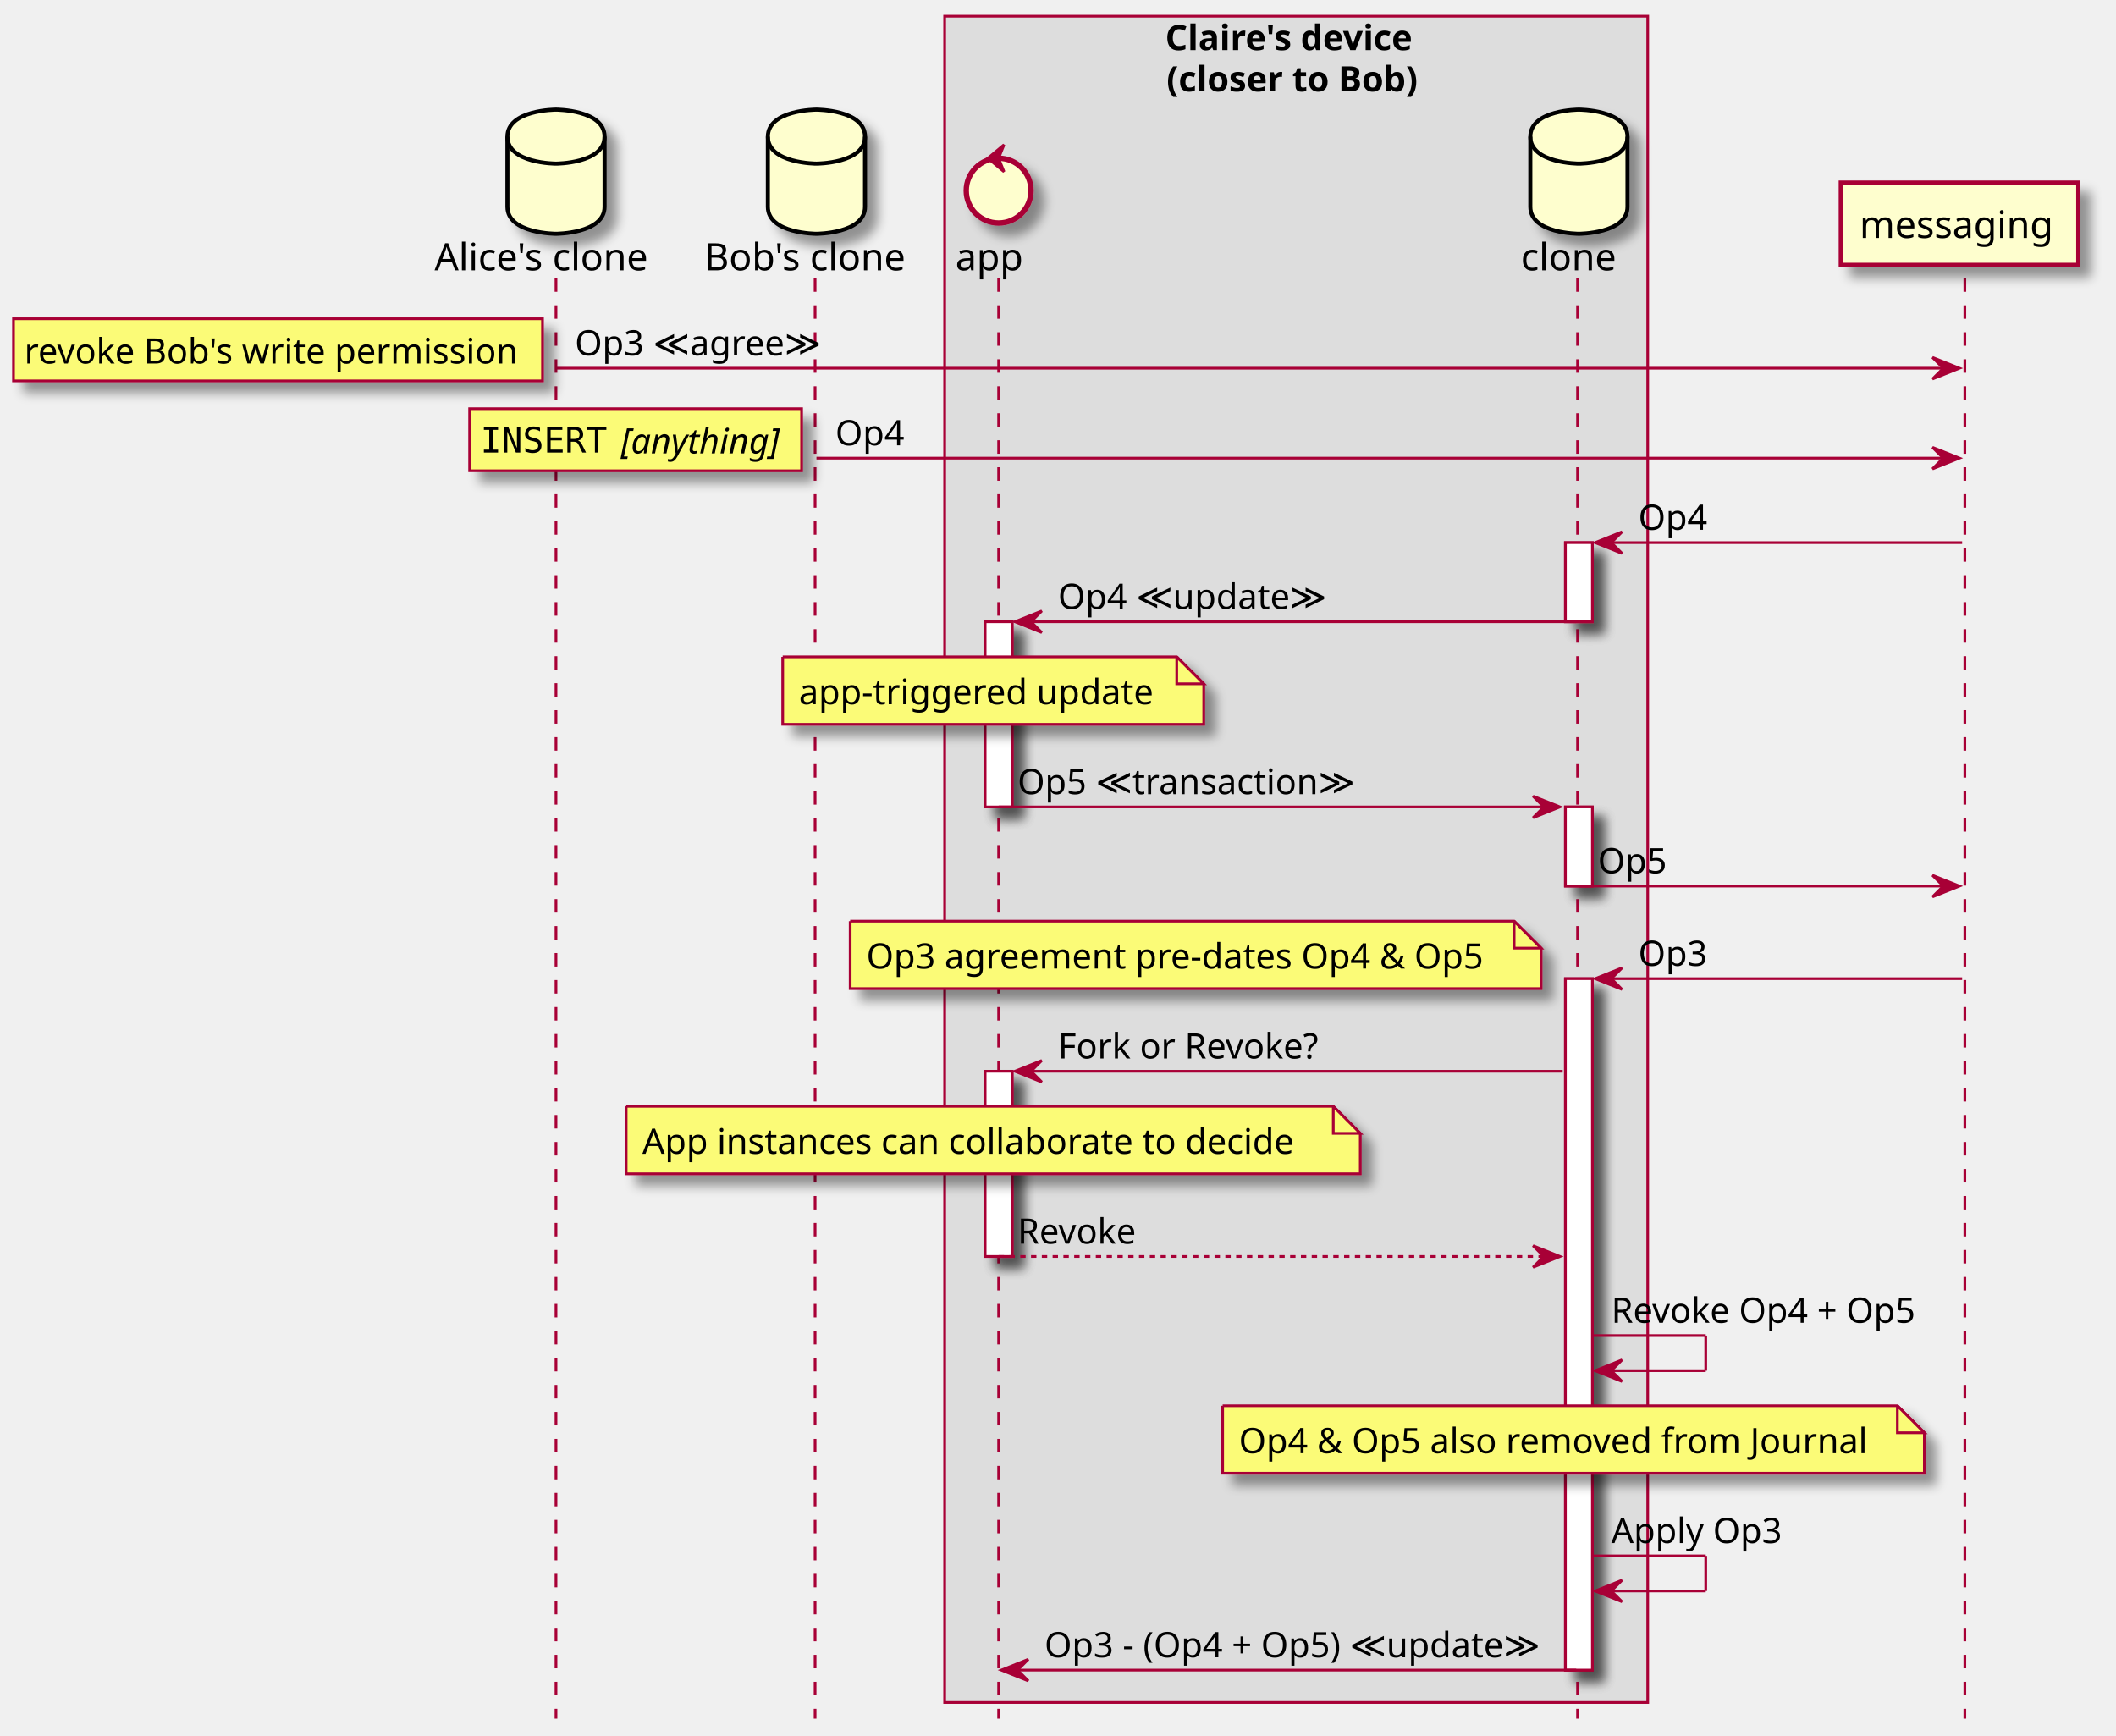
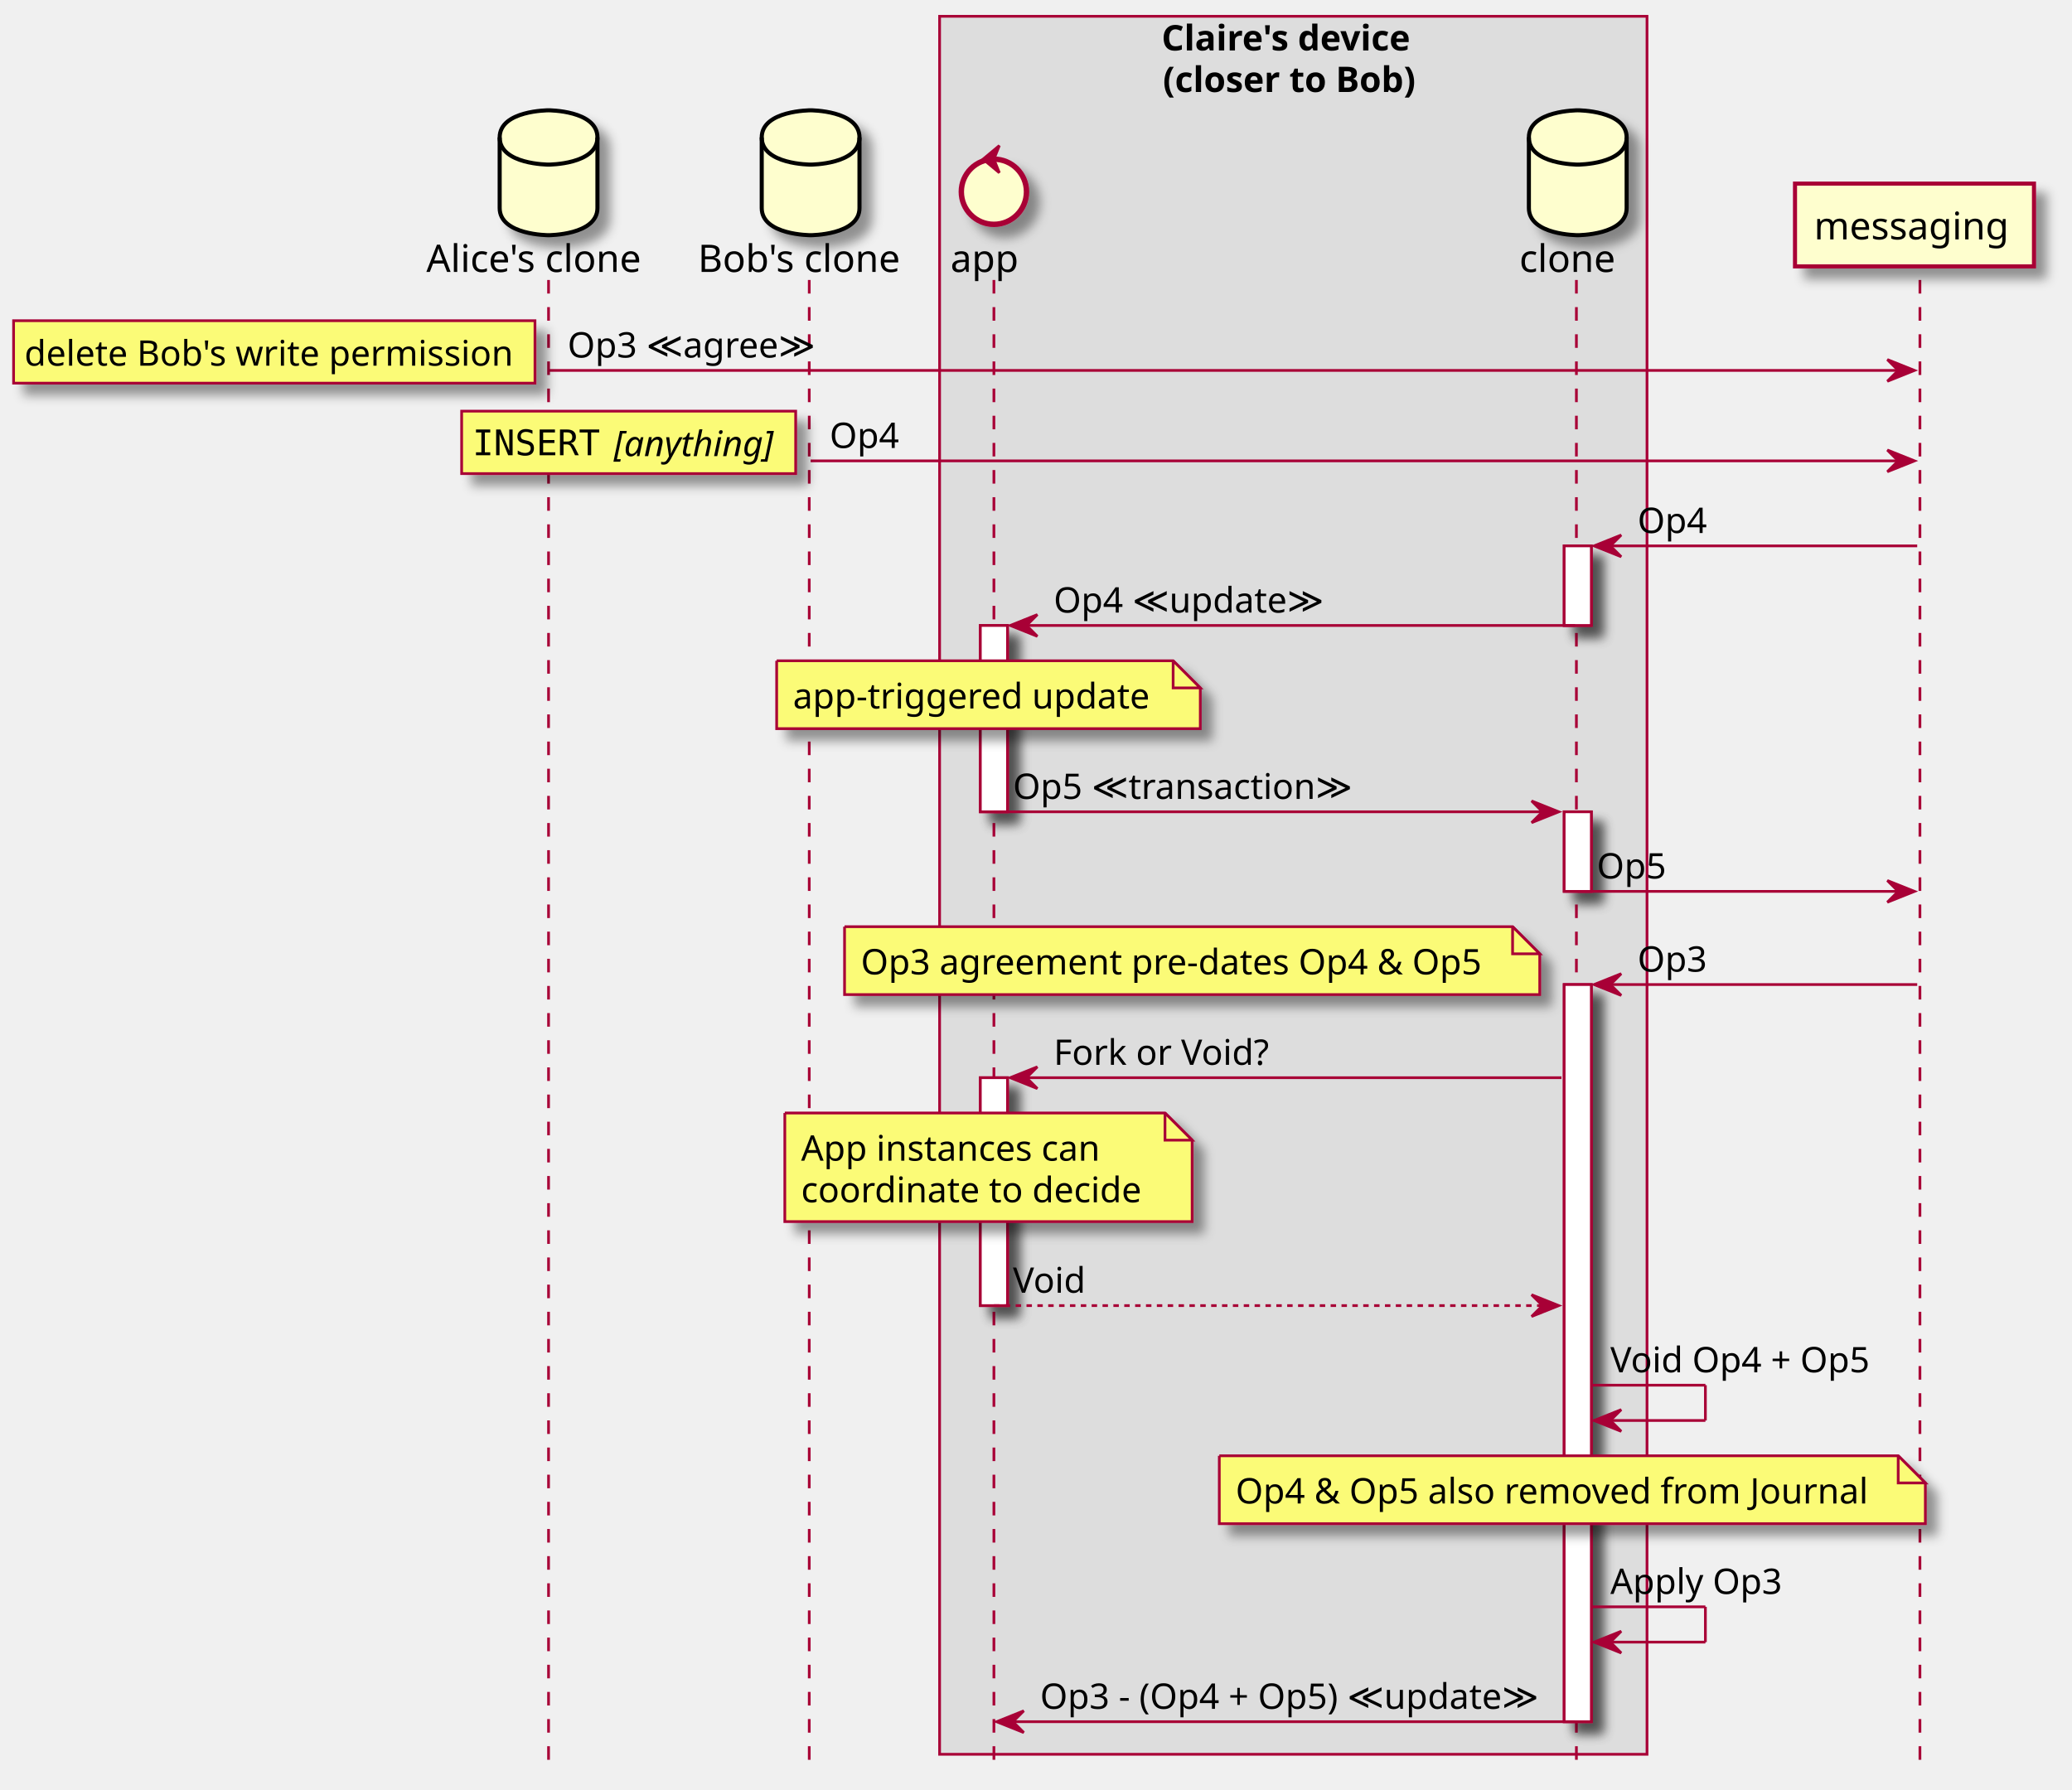
- <svg xmlns="http://www.w3.org/2000/svg" contentScriptType="application/ecmascript" contentStyleType="text/css" height="643px" preserveAspectRatio="none" style="width:784px;height:643px;background:#FFFFFF;" version="1.1" viewBox="0 0 784 643" width="784px" zoomAndPan="magnify">
+ <svg xmlns="http://www.w3.org/2000/svg" contentScriptType="application/ecmascript" contentStyleType="text/css" height="659px" preserveAspectRatio="none" style="width:763px;height:659px;background:#FFFFFF;" version="1.1" viewBox="0 0 763 659" width="763px" zoomAndPan="magnify">
  <defs>
-     <filter height="300%" id="fqci3a09sym2u" width="300%" x="-1" y="-1">
+     <filter height="300%" id="f1rkd2yurigasb" width="300%" x="-1" y="-1">
      <feGaussianBlur result="blurOut" stdDeviation="2.0" />
      <feColorMatrix in="blurOut" result="blurOut2" type="matrix" values="0 0 0 0 0 0 0 0 0 0 0 0 0 0 0 0 0 0 .4 0" />
      <feOffset dx="4.0" dy="4.0" in="blurOut2" result="blurOut3" />
      <feBlend in="SourceGraphic" in2="blurOut3" mode="normal" />
    </filter>
  </defs>
  <g>
-     <rect fill="#DDDDDD" height="624.768" style="stroke:#A80036;stroke-width:1.0;" width="260.5" x="350" y="6" />
-     <text fill="#000000" font-family="sans-serif" font-size="13" font-weight="bold" lengthAdjust="spacing" textLength="97" x="431.75" y="18.568">Claire's device</text>
-     <text fill="#000000" font-family="sans-serif" font-size="13" font-weight="bold" lengthAdjust="spacing" textLength="96" x="432.25" y="33.879">(closer to Bob)</text>
-     <rect fill="#FFFFFF" filter="url(#fqci3a09sym2u)" height="68.621" style="stroke:#A80036;stroke-width:1.0;" width="10" x="365" y="230.352" />
-     <rect fill="#FFFFFF" filter="url(#fqci3a09sym2u)" height="68.621" style="stroke:#A80036;stroke-width:1.0;" width="10" x="365" y="396.904" />
-     <rect fill="#FFFFFF" filter="url(#fqci3a09sym2u)" height="29.311" style="stroke:#A80036;stroke-width:1.0;" width="10" x="580" y="201.041" />
-     <rect fill="#FFFFFF" filter="url(#fqci3a09sym2u)" height="29.311" style="stroke:#A80036;stroke-width:1.0;" width="10" x="580" y="298.973" />
-     <rect fill="#FFFFFF" filter="url(#fqci3a09sym2u)" height="256.174" style="stroke:#A80036;stroke-width:1.0;" width="10" x="580" y="362.594" />
-     <line style="stroke:#A80036;stroke-width:1.0;stroke-dasharray:5.0,5.0;" x1="206" x2="206" y1="103.109" y2="636.768" />
-     <line style="stroke:#A80036;stroke-width:1.0;stroke-dasharray:5.0,5.0;" x1="302" x2="302" y1="103.109" y2="636.768" />
-     <line style="stroke:#A80036;stroke-width:1.0;stroke-dasharray:5.0,5.0;" x1="370" x2="370" y1="103.109" y2="636.768" />
-     <line style="stroke:#A80036;stroke-width:1.0;stroke-dasharray:5.0,5.0;" x1="584.5" x2="584.5" y1="103.109" y2="636.768" />
-     <line style="stroke:#A80036;stroke-width:1.0;stroke-dasharray:5.0,5.0;" x1="728" x2="728" y1="103.109" y2="636.768" />
-     <text fill="#000000" font-family="sans-serif" font-size="14" lengthAdjust="spacing" textLength="84" x="161" y="100.156">Alice's clone</text>
-     <path d="M188,50.621 C188,40.621 206,40.621 206,40.621 C206,40.621 224,40.621 224,50.621 L224,76.621 C224,86.621 206,86.621 206,86.621 C206,86.621 188,86.621 188,76.621 L188,50.621 " fill="#FEFECE" filter="url(#fqci3a09sym2u)" style="stroke:#000000;stroke-width:1.5;" />
-     <path d="M188,50.621 C188,60.621 206,60.621 206,60.621 C206,60.621 224,60.621 224,50.621 " fill="none" style="stroke:#000000;stroke-width:1.5;" />
-     <text fill="#000000" font-family="sans-serif" font-size="14" lengthAdjust="spacing" textLength="77" x="261" y="100.156">Bob's clone</text>
-     <path d="M284.5,50.621 C284.5,40.621 302.5,40.621 302.5,40.621 C302.5,40.621 320.5,40.621 320.5,50.621 L320.5,76.621 C320.5,86.621 302.5,86.621 302.5,86.621 C302.5,86.621 284.5,86.621 284.5,76.621 L284.5,50.621 " fill="#FEFECE" filter="url(#fqci3a09sym2u)" style="stroke:#000000;stroke-width:1.5;" />
-     <path d="M284.5,50.621 C284.5,60.621 302.5,60.621 302.5,60.621 C302.5,60.621 320.5,60.621 320.5,50.621 " fill="none" style="stroke:#000000;stroke-width:1.5;" />
-     <text fill="#000000" font-family="sans-serif" font-size="14" lengthAdjust="spacing" textLength="26" x="354" y="100.156">app</text>
-     <ellipse cx="370" cy="70.621" fill="#FEFECE" filter="url(#fqci3a09sym2u)" rx="12" ry="12" style="stroke:#A80036;stroke-width:2.0;" />
-     <polygon fill="#A80036" points="366,58.621,372,53.621,370,58.621,372,63.621,366,58.621" style="stroke:#A80036;stroke-width:1.0;" />
-     <text fill="#000000" font-family="sans-serif" font-size="14" lengthAdjust="spacing" textLength="37" x="563.5" y="100.156">clone</text>
-     <path d="M567,50.621 C567,40.621 585,40.621 585,40.621 C585,40.621 603,40.621 603,50.621 L603,76.621 C603,86.621 585,86.621 585,86.621 C585,86.621 567,86.621 567,76.621 L567,50.621 " fill="#FEFECE" filter="url(#fqci3a09sym2u)" style="stroke:#000000;stroke-width:1.5;" />
-     <path d="M567,50.621 C567,60.621 585,60.621 585,60.621 C585,60.621 603,60.621 603,50.621 " fill="none" style="stroke:#000000;stroke-width:1.5;" />
-     <rect fill="#FEFECE" filter="url(#fqci3a09sym2u)" height="30.488" style="stroke:#A80036;stroke-width:1.5;" width="88" x="682" y="67.621" />
-     <text fill="#000000" font-family="sans-serif" font-size="14" lengthAdjust="spacing" textLength="74" x="689" y="88.156">messaging</text>
-     <rect fill="#FFFFFF" filter="url(#fqci3a09sym2u)" height="68.621" style="stroke:#A80036;stroke-width:1.0;" width="10" x="365" y="230.352" />
-     <rect fill="#FFFFFF" filter="url(#fqci3a09sym2u)" height="68.621" style="stroke:#A80036;stroke-width:1.0;" width="10" x="365" y="396.904" />
-     <rect fill="#FFFFFF" filter="url(#fqci3a09sym2u)" height="29.311" style="stroke:#A80036;stroke-width:1.0;" width="10" x="580" y="201.041" />
-     <rect fill="#FFFFFF" filter="url(#fqci3a09sym2u)" height="29.311" style="stroke:#A80036;stroke-width:1.0;" width="10" x="580" y="298.973" />
-     <rect fill="#FFFFFF" filter="url(#fqci3a09sym2u)" height="256.174" style="stroke:#A80036;stroke-width:1.0;" width="10" x="580" y="362.594" />
-     <polygon fill="#A80036" points="716,132.42,726,136.42,716,140.42,720,136.42" style="stroke:#A80036;stroke-width:1.0;" />
-     <line style="stroke:#A80036;stroke-width:1.0;" x1="206" x2="722" y1="136.42" y2="136.42" />
-     <text fill="#000000" font-family="sans-serif" font-size="13" lengthAdjust="spacing" textLength="83" x="213" y="131.678">Op3 ≪agree≫</text>
-     <rect fill="#FBFB77" filter="url(#fqci3a09sym2u)" height="23" style="stroke:#A80036;stroke-width:1.0;" width="196" x="5" y="118.109" />
-     <text fill="#000000" font-family="sans-serif" font-size="13" lengthAdjust="spacing" textLength="188" x="9" y="134.678">revoke Bob's write permission</text>
-     <polygon fill="#A80036" points="716,165.731,726,169.731,716,173.731,720,169.731" style="stroke:#A80036;stroke-width:1.0;" />
-     <line style="stroke:#A80036;stroke-width:1.0;" x1="302.5" x2="722" y1="169.731" y2="169.731" />
-     <text fill="#000000" font-family="sans-serif" font-size="13" lengthAdjust="spacing" textLength="26" x="309.5" y="164.988">Op4</text>
-     <rect fill="#FBFB77" filter="url(#fqci3a09sym2u)" height="23" style="stroke:#A80036;stroke-width:1.0;" width="123" x="174" y="151.42" />
-     <text fill="#000000" font-family="monospace" font-size="13" lengthAdjust="spacing" textLength="48" x="178" y="167.665">INSERT</text>
-     <text fill="#000000" font-family="sans-serif" font-size="13" lengthAdjust="spacing" textLength="0" x="230" y="167.988" />
-     <text fill="#000000" font-family="sans-serif" font-size="13" font-style="italic" lengthAdjust="spacing" textLength="63" x="230" y="167.988">[anything]</text>
-     <polygon fill="#A80036" points="601,197.041,591,201.041,601,205.041,597,201.041" style="stroke:#A80036;stroke-width:1.0;" />
-     <line style="stroke:#A80036;stroke-width:1.0;" x1="595" x2="727" y1="201.041" y2="201.041" />
-     <text fill="#000000" font-family="sans-serif" font-size="13" lengthAdjust="spacing" textLength="26" x="607" y="196.299">Op4</text>
-     <polygon fill="#A80036" points="386,226.352,376,230.352,386,234.352,382,230.352" style="stroke:#A80036;stroke-width:1.0;" />
-     <line style="stroke:#A80036;stroke-width:1.0;" x1="380" x2="584" y1="230.352" y2="230.352" />
-     <text fill="#000000" font-family="sans-serif" font-size="13" lengthAdjust="spacing" textLength="92" x="392" y="225.609">Op4 ≪update≫</text>
-     <path d="M290,243.352 L290,268.352 L446,268.352 L446,253.352 L436,243.352 L290,243.352 " fill="#FBFB77" filter="url(#fqci3a09sym2u)" style="stroke:#A80036;stroke-width:1.0;" />
-     <path d="M436,243.352 L436,253.352 L446,253.352 L436,243.352 " fill="#FBFB77" style="stroke:#A80036;stroke-width:1.0;" />
-     <text fill="#000000" font-family="sans-serif" font-size="13" lengthAdjust="spacing" textLength="135" x="296" y="260.92">app-triggered update</text>
-     <polygon fill="#A80036" points="568,294.973,578,298.973,568,302.973,572,298.973" style="stroke:#A80036;stroke-width:1.0;" />
-     <line style="stroke:#A80036;stroke-width:1.0;" x1="370" x2="574" y1="298.973" y2="298.973" />
-     <text fill="#000000" font-family="sans-serif" font-size="13" lengthAdjust="spacing" textLength="120" x="377" y="294.231">Op5 ≪transaction≫</text>
-     <polygon fill="#A80036" points="716,324.283,726,328.283,716,332.283,720,328.283" style="stroke:#A80036;stroke-width:1.0;" />
-     <line style="stroke:#A80036;stroke-width:1.0;" x1="585" x2="722" y1="328.283" y2="328.283" />
-     <text fill="#000000" font-family="sans-serif" font-size="13" lengthAdjust="spacing" textLength="26" x="592" y="323.541">Op5</text>
-     <polygon fill="#A80036" points="601,358.594,591,362.594,601,366.594,597,362.594" style="stroke:#A80036;stroke-width:1.0;" />
-     <line style="stroke:#A80036;stroke-width:1.0;" x1="595" x2="727" y1="362.594" y2="362.594" />
-     <text fill="#000000" font-family="sans-serif" font-size="13" lengthAdjust="spacing" textLength="26" x="607" y="357.852">Op3</text>
-     <path d="M315,341.283 L315,366.283 L571,366.283 L571,351.283 L561,341.283 L315,341.283 " fill="#FBFB77" filter="url(#fqci3a09sym2u)" style="stroke:#A80036;stroke-width:1.0;" />
-     <path d="M561,341.283 L561,351.283 L571,351.283 L561,341.283 " fill="#FBFB77" style="stroke:#A80036;stroke-width:1.0;" />
-     <text fill="#000000" font-family="sans-serif" font-size="13" lengthAdjust="spacing" textLength="235" x="321" y="358.852">Op3 agreement pre-dates Op4 &amp; Op5</text>
-     <polygon fill="#A80036" points="386,392.904,376,396.904,386,400.904,382,396.904" style="stroke:#A80036;stroke-width:1.0;" />
-     <line style="stroke:#A80036;stroke-width:1.0;" x1="380" x2="579" y1="396.904" y2="396.904" />
-     <text fill="#000000" font-family="sans-serif" font-size="13" lengthAdjust="spacing" textLength="99" x="392" y="392.162">Fork or Revoke?</text>
-     <path d="M232,409.904 L232,434.904 L504,434.904 L504,419.904 L494,409.904 L232,409.904 " fill="#FBFB77" filter="url(#fqci3a09sym2u)" style="stroke:#A80036;stroke-width:1.0;" />
-     <path d="M494,409.904 L494,419.904 L504,419.904 L494,409.904 " fill="#FBFB77" style="stroke:#A80036;stroke-width:1.0;" />
-     <text fill="#000000" font-family="sans-serif" font-size="13" lengthAdjust="spacing" textLength="251" x="238" y="427.473">App instances can collaborate to decide</text>
-     <polygon fill="#A80036" points="568,461.525,578,465.525,568,469.525,572,465.525" style="stroke:#A80036;stroke-width:1.0;" />
-     <line style="stroke:#A80036;stroke-width:1.0;stroke-dasharray:2.0,2.0;" x1="370" x2="574" y1="465.525" y2="465.525" />
-     <text fill="#000000" font-family="sans-serif" font-size="13" lengthAdjust="spacing" textLength="45" x="377" y="460.783">Revoke</text>
-     <line style="stroke:#A80036;stroke-width:1.0;" x1="590" x2="632" y1="494.836" y2="494.836" />
-     <line style="stroke:#A80036;stroke-width:1.0;" x1="632" x2="632" y1="494.836" y2="507.836" />
-     <line style="stroke:#A80036;stroke-width:1.0;" x1="591" x2="632" y1="507.836" y2="507.836" />
-     <polygon fill="#A80036" points="601,503.836,591,507.836,601,511.836,597,507.836" style="stroke:#A80036;stroke-width:1.0;" />
-     <text fill="#000000" font-family="sans-serif" font-size="13" lengthAdjust="spacing" textLength="119" x="597" y="490.094">Revoke Op4 + Op5</text>
-     <path d="M453,520.836 L453,545.836 L713,545.836 L713,530.836 L703,520.836 L453,520.836 " fill="#FBFB77" filter="url(#fqci3a09sym2u)" style="stroke:#A80036;stroke-width:1.0;" />
-     <path d="M703,520.836 L703,530.836 L713,530.836 L703,520.836 " fill="#FBFB77" style="stroke:#A80036;stroke-width:1.0;" />
-     <text fill="#000000" font-family="sans-serif" font-size="13" lengthAdjust="spacing" textLength="239" x="459" y="538.404">Op4 &amp; Op5 also removed from Journal</text>
-     <line style="stroke:#A80036;stroke-width:1.0;" x1="590" x2="632" y1="576.457" y2="576.457" />
-     <line style="stroke:#A80036;stroke-width:1.0;" x1="632" x2="632" y1="576.457" y2="589.457" />
-     <line style="stroke:#A80036;stroke-width:1.0;" x1="591" x2="632" y1="589.457" y2="589.457" />
-     <polygon fill="#A80036" points="601,585.457,591,589.457,601,593.457,597,589.457" style="stroke:#A80036;stroke-width:1.0;" />
-     <text fill="#000000" font-family="sans-serif" font-size="13" lengthAdjust="spacing" textLength="66" x="597" y="571.715">Apply Op3</text>
-     <polygon fill="#A80036" points="381,614.768,371,618.768,381,622.768,377,618.768" style="stroke:#A80036;stroke-width:1.0;" />
-     <line style="stroke:#A80036;stroke-width:1.0;" x1="375" x2="584" y1="618.768" y2="618.768" />
-     <text fill="#000000" font-family="sans-serif" font-size="13" lengthAdjust="spacing" textLength="186" x="387" y="614.025">Op3 - (Op4 + Op5) ≪update≫</text>
+     <rect fill="#DDDDDD" height="640.078" style="stroke:#A80036;stroke-width:1.0;" width="260.5" x="346" y="6" />
+     <text fill="#000000" font-family="sans-serif" font-size="13" font-weight="bold" lengthAdjust="spacing" textLength="97" x="427.75" y="18.568">Claire's device</text>
+     <text fill="#000000" font-family="sans-serif" font-size="13" font-weight="bold" lengthAdjust="spacing" textLength="96" x="428.25" y="33.879">(closer to Bob)</text>
+     <rect fill="#FFFFFF" filter="url(#f1rkd2yurigasb)" height="68.621" style="stroke:#A80036;stroke-width:1.0;" width="10" x="361" y="230.352" />
+     <rect fill="#FFFFFF" filter="url(#f1rkd2yurigasb)" height="83.932" style="stroke:#A80036;stroke-width:1.0;" width="10" x="361" y="396.904" />
+     <rect fill="#FFFFFF" filter="url(#f1rkd2yurigasb)" height="29.311" style="stroke:#A80036;stroke-width:1.0;" width="10" x="576" y="201.041" />
+     <rect fill="#FFFFFF" filter="url(#f1rkd2yurigasb)" height="29.311" style="stroke:#A80036;stroke-width:1.0;" width="10" x="576" y="298.973" />
+     <rect fill="#FFFFFF" filter="url(#f1rkd2yurigasb)" height="271.484" style="stroke:#A80036;stroke-width:1.0;" width="10" x="576" y="362.594" />
+     <line style="stroke:#A80036;stroke-width:1.0;stroke-dasharray:5.0,5.0;" x1="202" x2="202" y1="103.109" y2="652.078" />
+     <line style="stroke:#A80036;stroke-width:1.0;stroke-dasharray:5.0,5.0;" x1="298" x2="298" y1="103.109" y2="652.078" />
+     <line style="stroke:#A80036;stroke-width:1.0;stroke-dasharray:5.0,5.0;" x1="366" x2="366" y1="103.109" y2="652.078" />
+     <line style="stroke:#A80036;stroke-width:1.0;stroke-dasharray:5.0,5.0;" x1="580.5" x2="580.5" y1="103.109" y2="652.078" />
+     <line style="stroke:#A80036;stroke-width:1.0;stroke-dasharray:5.0,5.0;" x1="707" x2="707" y1="103.109" y2="652.078" />
+     <text fill="#000000" font-family="sans-serif" font-size="14" lengthAdjust="spacing" textLength="84" x="157" y="100.156">Alice's clone</text>
+     <path d="M184,50.621 C184,40.621 202,40.621 202,40.621 C202,40.621 220,40.621 220,50.621 L220,76.621 C220,86.621 202,86.621 202,86.621 C202,86.621 184,86.621 184,76.621 L184,50.621 " fill="#FEFECE" filter="url(#f1rkd2yurigasb)" style="stroke:#000000;stroke-width:1.5;" />
+     <path d="M184,50.621 C184,60.621 202,60.621 202,60.621 C202,60.621 220,60.621 220,50.621 " fill="none" style="stroke:#000000;stroke-width:1.5;" />
+     <text fill="#000000" font-family="sans-serif" font-size="14" lengthAdjust="spacing" textLength="77" x="257" y="100.156">Bob's clone</text>
+     <path d="M280.5,50.621 C280.5,40.621 298.5,40.621 298.5,40.621 C298.5,40.621 316.5,40.621 316.5,50.621 L316.5,76.621 C316.5,86.621 298.5,86.621 298.5,86.621 C298.5,86.621 280.5,86.621 280.5,76.621 L280.5,50.621 " fill="#FEFECE" filter="url(#f1rkd2yurigasb)" style="stroke:#000000;stroke-width:1.5;" />
+     <path d="M280.5,50.621 C280.5,60.621 298.5,60.621 298.5,60.621 C298.5,60.621 316.5,60.621 316.5,50.621 " fill="none" style="stroke:#000000;stroke-width:1.5;" />
+     <text fill="#000000" font-family="sans-serif" font-size="14" lengthAdjust="spacing" textLength="26" x="350" y="100.156">app</text>
+     <ellipse cx="366" cy="70.621" fill="#FEFECE" filter="url(#f1rkd2yurigasb)" rx="12" ry="12" style="stroke:#A80036;stroke-width:2.0;" />
+     <polygon fill="#A80036" points="362,58.621,368,53.621,366,58.621,368,63.621,362,58.621" style="stroke:#A80036;stroke-width:1.0;" />
+     <text fill="#000000" font-family="sans-serif" font-size="14" lengthAdjust="spacing" textLength="37" x="559.5" y="100.156">clone</text>
+     <path d="M563,50.621 C563,40.621 581,40.621 581,40.621 C581,40.621 599,40.621 599,50.621 L599,76.621 C599,86.621 581,86.621 581,86.621 C581,86.621 563,86.621 563,76.621 L563,50.621 " fill="#FEFECE" filter="url(#f1rkd2yurigasb)" style="stroke:#000000;stroke-width:1.5;" />
+     <path d="M563,50.621 C563,60.621 581,60.621 581,60.621 C581,60.621 599,60.621 599,50.621 " fill="none" style="stroke:#000000;stroke-width:1.5;" />
+     <rect fill="#FEFECE" filter="url(#f1rkd2yurigasb)" height="30.488" style="stroke:#A80036;stroke-width:1.5;" width="88" x="661" y="67.621" />
+     <text fill="#000000" font-family="sans-serif" font-size="14" lengthAdjust="spacing" textLength="74" x="668" y="88.156">messaging</text>
+     <rect fill="#FFFFFF" filter="url(#f1rkd2yurigasb)" height="68.621" style="stroke:#A80036;stroke-width:1.0;" width="10" x="361" y="230.352" />
+     <rect fill="#FFFFFF" filter="url(#f1rkd2yurigasb)" height="83.932" style="stroke:#A80036;stroke-width:1.0;" width="10" x="361" y="396.904" />
+     <rect fill="#FFFFFF" filter="url(#f1rkd2yurigasb)" height="29.311" style="stroke:#A80036;stroke-width:1.0;" width="10" x="576" y="201.041" />
+     <rect fill="#FFFFFF" filter="url(#f1rkd2yurigasb)" height="29.311" style="stroke:#A80036;stroke-width:1.0;" width="10" x="576" y="298.973" />
+     <rect fill="#FFFFFF" filter="url(#f1rkd2yurigasb)" height="271.484" style="stroke:#A80036;stroke-width:1.0;" width="10" x="576" y="362.594" />
+     <polygon fill="#A80036" points="695,132.42,705,136.42,695,140.42,699,136.42" style="stroke:#A80036;stroke-width:1.0;" />
+     <line style="stroke:#A80036;stroke-width:1.0;" x1="202" x2="701" y1="136.42" y2="136.42" />
+     <text fill="#000000" font-family="sans-serif" font-size="13" lengthAdjust="spacing" textLength="83" x="209" y="131.678">Op3 ≪agree≫</text>
+     <rect fill="#FBFB77" filter="url(#f1rkd2yurigasb)" height="23" style="stroke:#A80036;stroke-width:1.0;" width="192" x="5" y="118.109" />
+     <text fill="#000000" font-family="sans-serif" font-size="13" lengthAdjust="spacing" textLength="184" x="9" y="134.678">delete Bob's write permission</text>
+     <polygon fill="#A80036" points="695,165.731,705,169.731,695,173.731,699,169.731" style="stroke:#A80036;stroke-width:1.0;" />
+     <line style="stroke:#A80036;stroke-width:1.0;" x1="298.5" x2="701" y1="169.731" y2="169.731" />
+     <text fill="#000000" font-family="sans-serif" font-size="13" lengthAdjust="spacing" textLength="26" x="305.5" y="164.988">Op4</text>
+     <rect fill="#FBFB77" filter="url(#f1rkd2yurigasb)" height="23" style="stroke:#A80036;stroke-width:1.0;" width="123" x="170" y="151.42" />
+     <text fill="#000000" font-family="monospace" font-size="13" lengthAdjust="spacing" textLength="48" x="174" y="167.665">INSERT</text>
+     <text fill="#000000" font-family="sans-serif" font-size="13" lengthAdjust="spacing" textLength="0" x="226" y="167.988" />
+     <text fill="#000000" font-family="sans-serif" font-size="13" font-style="italic" lengthAdjust="spacing" textLength="63" x="226" y="167.988">[anything]</text>
+     <polygon fill="#A80036" points="597,197.041,587,201.041,597,205.041,593,201.041" style="stroke:#A80036;stroke-width:1.0;" />
+     <line style="stroke:#A80036;stroke-width:1.0;" x1="591" x2="706" y1="201.041" y2="201.041" />
+     <text fill="#000000" font-family="sans-serif" font-size="13" lengthAdjust="spacing" textLength="26" x="603" y="196.299">Op4</text>
+     <polygon fill="#A80036" points="382,226.352,372,230.352,382,234.352,378,230.352" style="stroke:#A80036;stroke-width:1.0;" />
+     <line style="stroke:#A80036;stroke-width:1.0;" x1="376" x2="580" y1="230.352" y2="230.352" />
+     <text fill="#000000" font-family="sans-serif" font-size="13" lengthAdjust="spacing" textLength="92" x="388" y="225.609">Op4 ≪update≫</text>
+     <path d="M286,243.352 L286,268.352 L442,268.352 L442,253.352 L432,243.352 L286,243.352 " fill="#FBFB77" filter="url(#f1rkd2yurigasb)" style="stroke:#A80036;stroke-width:1.0;" />
+     <path d="M432,243.352 L432,253.352 L442,253.352 L432,243.352 " fill="#FBFB77" style="stroke:#A80036;stroke-width:1.0;" />
+     <text fill="#000000" font-family="sans-serif" font-size="13" lengthAdjust="spacing" textLength="135" x="292" y="260.92">app-triggered update</text>
+     <polygon fill="#A80036" points="564,294.973,574,298.973,564,302.973,568,298.973" style="stroke:#A80036;stroke-width:1.0;" />
+     <line style="stroke:#A80036;stroke-width:1.0;" x1="366" x2="570" y1="298.973" y2="298.973" />
+     <text fill="#000000" font-family="sans-serif" font-size="13" lengthAdjust="spacing" textLength="120" x="373" y="294.231">Op5 ≪transaction≫</text>
+     <polygon fill="#A80036" points="695,324.283,705,328.283,695,332.283,699,328.283" style="stroke:#A80036;stroke-width:1.0;" />
+     <line style="stroke:#A80036;stroke-width:1.0;" x1="581" x2="701" y1="328.283" y2="328.283" />
+     <text fill="#000000" font-family="sans-serif" font-size="13" lengthAdjust="spacing" textLength="26" x="588" y="323.541">Op5</text>
+     <polygon fill="#A80036" points="597,358.594,587,362.594,597,366.594,593,362.594" style="stroke:#A80036;stroke-width:1.0;" />
+     <line style="stroke:#A80036;stroke-width:1.0;" x1="591" x2="706" y1="362.594" y2="362.594" />
+     <text fill="#000000" font-family="sans-serif" font-size="13" lengthAdjust="spacing" textLength="26" x="603" y="357.852">Op3</text>
+     <path d="M311,341.283 L311,366.283 L567,366.283 L567,351.283 L557,341.283 L311,341.283 " fill="#FBFB77" filter="url(#f1rkd2yurigasb)" style="stroke:#A80036;stroke-width:1.0;" />
+     <path d="M557,341.283 L557,351.283 L567,351.283 L557,341.283 " fill="#FBFB77" style="stroke:#A80036;stroke-width:1.0;" />
+     <text fill="#000000" font-family="sans-serif" font-size="13" lengthAdjust="spacing" textLength="235" x="317" y="358.852">Op3 agreement pre-dates Op4 &amp; Op5</text>
+     <polygon fill="#A80036" points="382,392.904,372,396.904,382,400.904,378,396.904" style="stroke:#A80036;stroke-width:1.0;" />
+     <line style="stroke:#A80036;stroke-width:1.0;" x1="376" x2="575" y1="396.904" y2="396.904" />
+     <text fill="#000000" font-family="sans-serif" font-size="13" lengthAdjust="spacing" textLength="82" x="388" y="392.162">Fork or Void?</text>
+     <path d="M289,409.904 L289,449.904 L439,449.904 L439,419.904 L429,409.904 L289,409.904 " fill="#FBFB77" filter="url(#f1rkd2yurigasb)" style="stroke:#A80036;stroke-width:1.0;" />
+     <path d="M429,409.904 L429,419.904 L439,419.904 L429,409.904 " fill="#FBFB77" style="stroke:#A80036;stroke-width:1.0;" />
+     <text fill="#000000" font-family="sans-serif" font-size="13" lengthAdjust="spacing" textLength="115" x="295" y="427.473">App instances can</text>
+     <text fill="#000000" font-family="sans-serif" font-size="13" lengthAdjust="spacing" textLength="129" x="295" y="442.783">coordinate to decide</text>
+     <polygon fill="#A80036" points="564,476.836,574,480.836,564,484.836,568,480.836" style="stroke:#A80036;stroke-width:1.0;" />
+     <line style="stroke:#A80036;stroke-width:1.0;stroke-dasharray:2.0,2.0;" x1="366" x2="570" y1="480.836" y2="480.836" />
+     <text fill="#000000" font-family="sans-serif" font-size="13" lengthAdjust="spacing" textLength="28" x="373" y="476.094">Void</text>
+     <line style="stroke:#A80036;stroke-width:1.0;" x1="586" x2="628" y1="510.147" y2="510.147" />
+     <line style="stroke:#A80036;stroke-width:1.0;" x1="628" x2="628" y1="510.147" y2="523.146" />
+     <line style="stroke:#A80036;stroke-width:1.0;" x1="587" x2="628" y1="523.146" y2="523.146" />
+     <polygon fill="#A80036" points="597,519.146,587,523.146,597,527.146,593,523.146" style="stroke:#A80036;stroke-width:1.0;" />
+     <text fill="#000000" font-family="sans-serif" font-size="13" lengthAdjust="spacing" textLength="102" x="593" y="505.404">Void Op4 + Op5</text>
+     <path d="M449,536.146 L449,561.146 L709,561.146 L709,546.146 L699,536.146 L449,536.146 " fill="#FBFB77" filter="url(#f1rkd2yurigasb)" style="stroke:#A80036;stroke-width:1.0;" />
+     <path d="M699,536.146 L699,546.146 L709,546.146 L699,536.146 " fill="#FBFB77" style="stroke:#A80036;stroke-width:1.0;" />
+     <text fill="#000000" font-family="sans-serif" font-size="13" lengthAdjust="spacing" textLength="239" x="455" y="553.715">Op4 &amp; Op5 also removed from Journal</text>
+     <line style="stroke:#A80036;stroke-width:1.0;" x1="586" x2="628" y1="591.768" y2="591.768" />
+     <line style="stroke:#A80036;stroke-width:1.0;" x1="628" x2="628" y1="591.768" y2="604.768" />
+     <line style="stroke:#A80036;stroke-width:1.0;" x1="587" x2="628" y1="604.768" y2="604.768" />
+     <polygon fill="#A80036" points="597,600.768,587,604.768,597,608.768,593,604.768" style="stroke:#A80036;stroke-width:1.0;" />
+     <text fill="#000000" font-family="sans-serif" font-size="13" lengthAdjust="spacing" textLength="66" x="593" y="587.025">Apply Op3</text>
+     <polygon fill="#A80036" points="377,630.078,367,634.078,377,638.078,373,634.078" style="stroke:#A80036;stroke-width:1.0;" />
+     <line style="stroke:#A80036;stroke-width:1.0;" x1="371" x2="580" y1="634.078" y2="634.078" />
+     <text fill="#000000" font-family="sans-serif" font-size="13" lengthAdjust="spacing" textLength="186" x="383" y="629.336">Op3 - (Op4 + Op5) ≪update≫</text>
  </g>
</svg>
